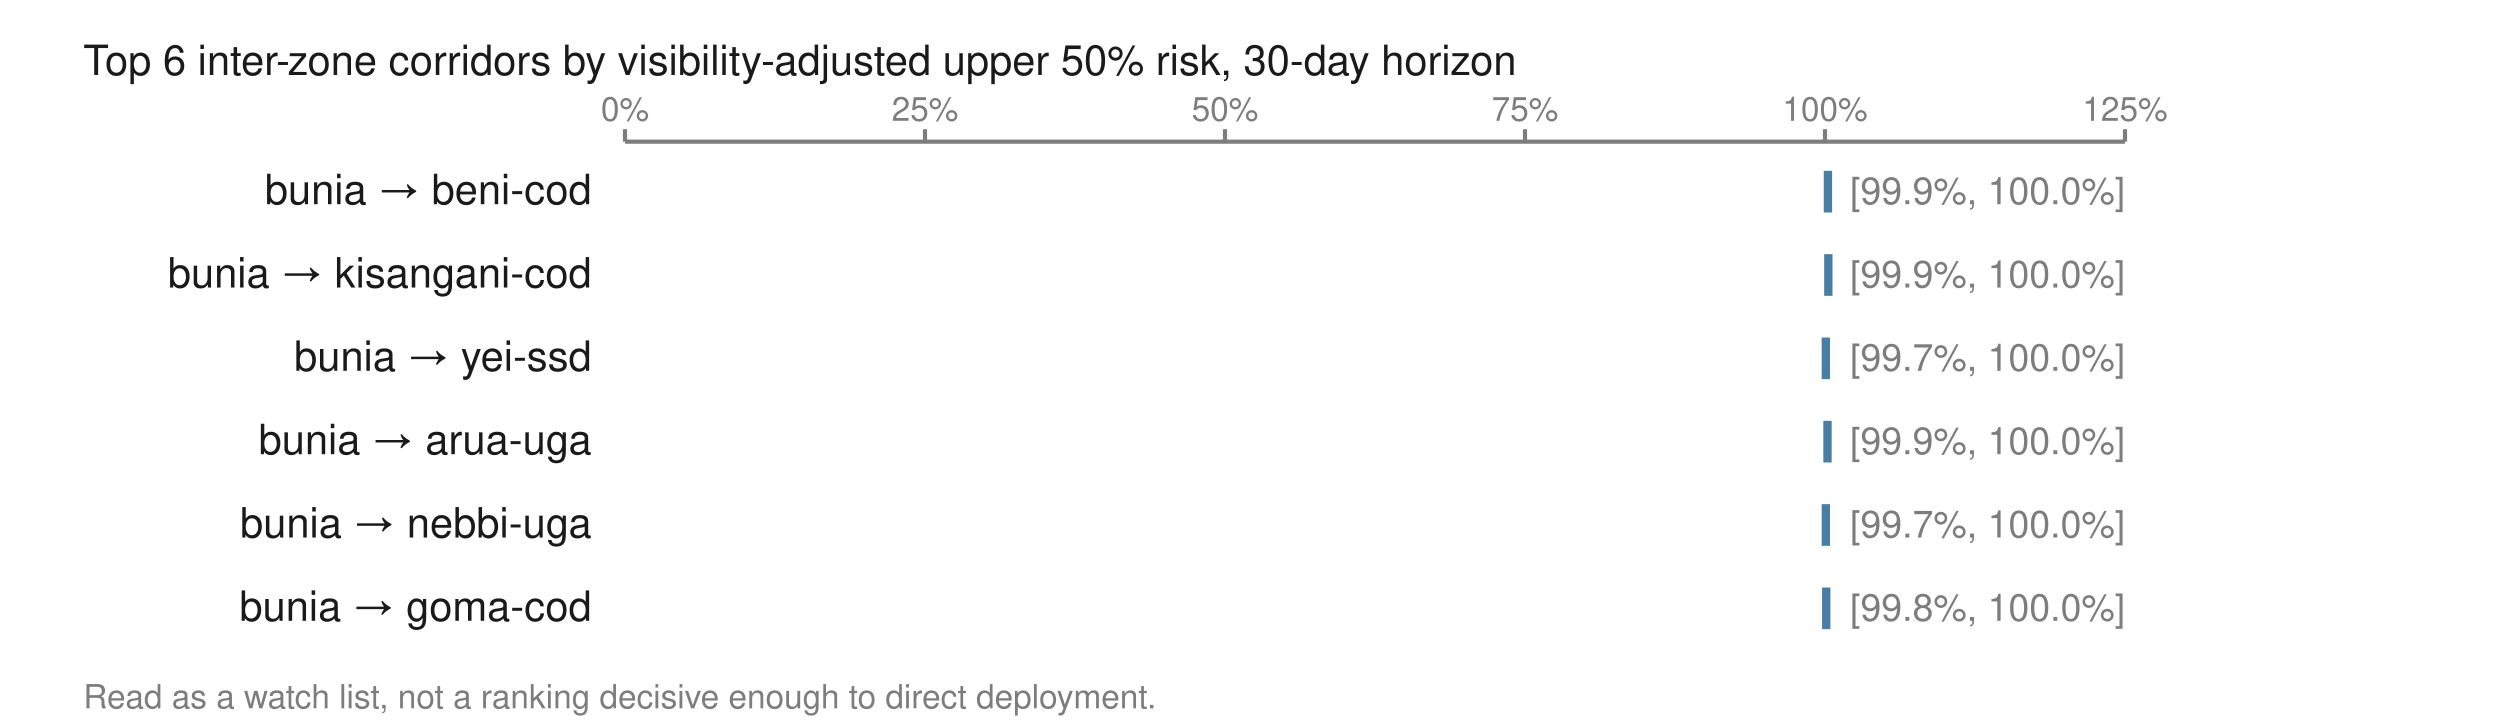
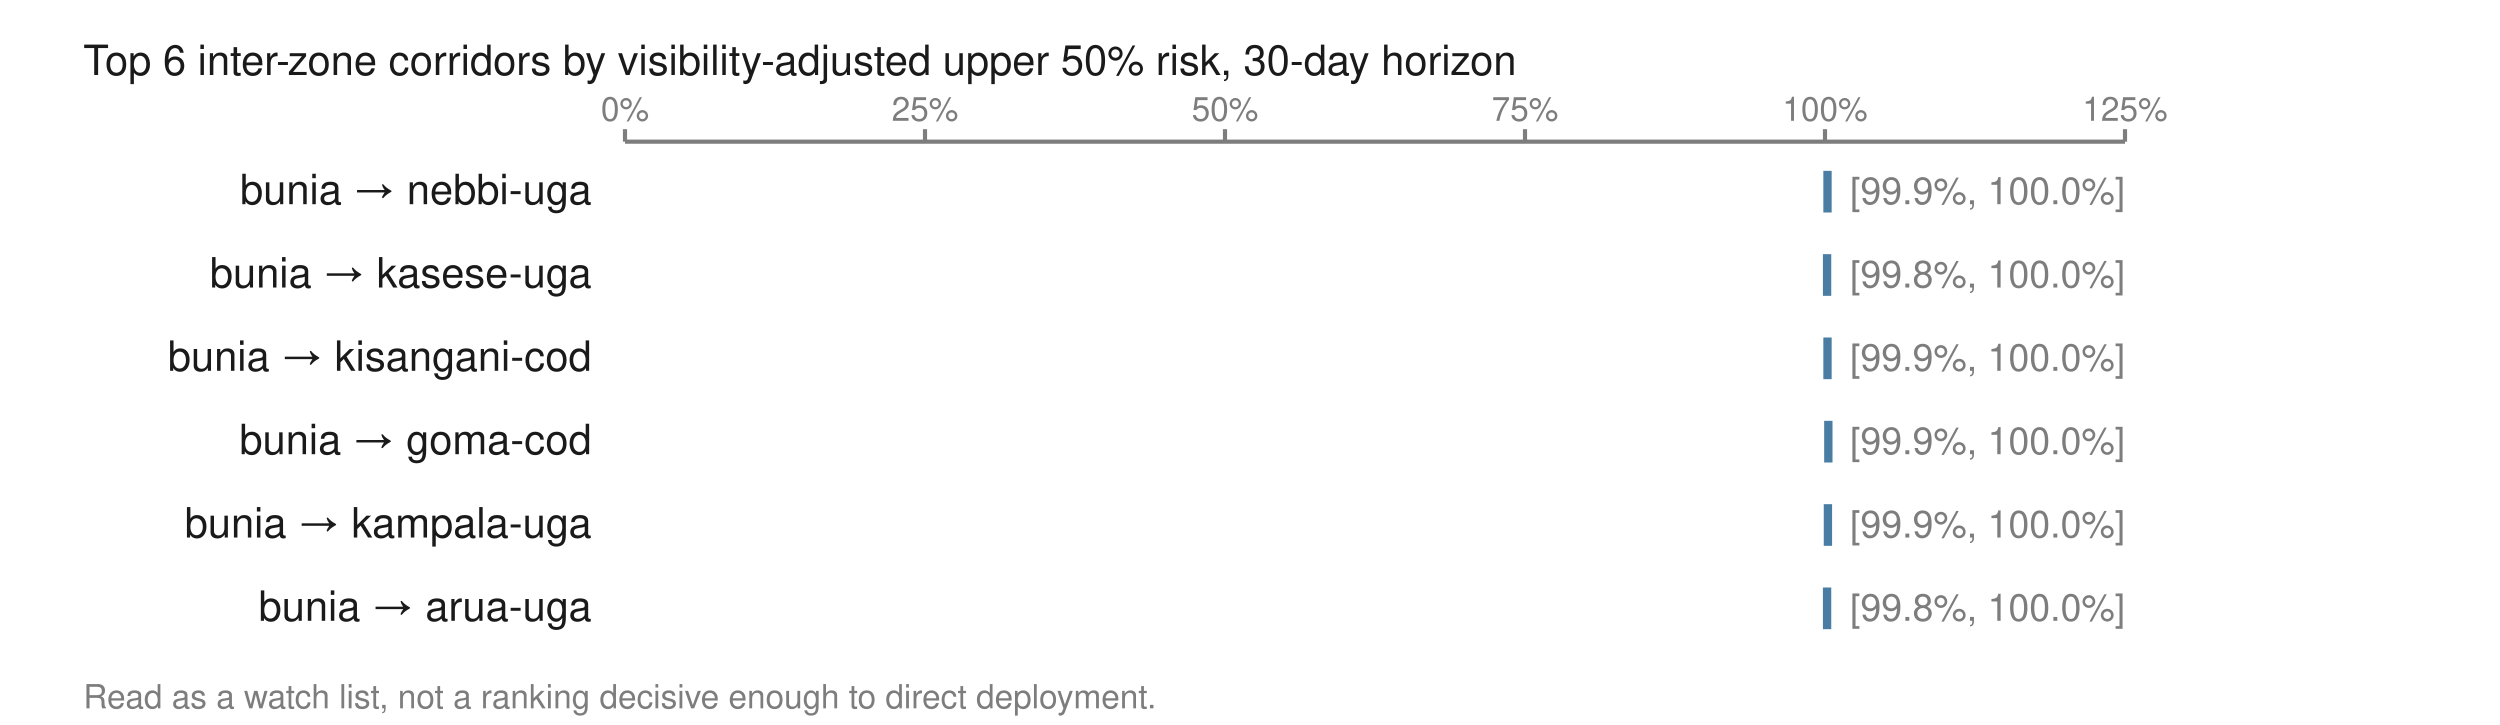
<svg xmlns="http://www.w3.org/2000/svg" viewBox="0 0 600 174" width="600" height="174" role="img" aria-labelledby="t">
  <text x="20.0" y="18.0" font-family="Helvetica,Arial,sans-serif" font-size="10" fill="#1a1a1a" font-weight="normal" text-anchor="start">Top 6 inter-zone corridors by visibility-adjusted upper 50% risk, 30-day horizon</text>
  <line x1="150.0" y1="34.0" x2="510.0" y2="34.0" stroke="#7d7d7d" stroke-width="1" />
  <line x1="150.0" y1="31.0" x2="150.0" y2="34.0" stroke="#7d7d7d" stroke-width="1" />
  <text x="150.0" y="29.0" font-family="Helvetica,Arial,sans-serif" font-size="8" fill="#7d7d7d" font-weight="normal" text-anchor="middle">0%</text>
  <line x1="222.0" y1="31.0" x2="222.0" y2="34.0" stroke="#7d7d7d" stroke-width="1" />
  <text x="222.0" y="29.0" font-family="Helvetica,Arial,sans-serif" font-size="8" fill="#7d7d7d" font-weight="normal" text-anchor="middle">25%</text>
  <line x1="294.0" y1="31.0" x2="294.0" y2="34.0" stroke="#7d7d7d" stroke-width="1" />
  <text x="294.0" y="29.0" font-family="Helvetica,Arial,sans-serif" font-size="8" fill="#7d7d7d" font-weight="normal" text-anchor="middle">50%</text>
  <line x1="366.0" y1="31.0" x2="366.0" y2="34.0" stroke="#7d7d7d" stroke-width="1" />
  <text x="366.0" y="29.0" font-family="Helvetica,Arial,sans-serif" font-size="8" fill="#7d7d7d" font-weight="normal" text-anchor="middle">75%</text>
  <line x1="438.0" y1="31.0" x2="438.0" y2="34.0" stroke="#7d7d7d" stroke-width="1" />
  <text x="438.0" y="29.0" font-family="Helvetica,Arial,sans-serif" font-size="8" fill="#7d7d7d" font-weight="normal" text-anchor="middle">100%</text>
  <line x1="510.0" y1="31.0" x2="510.0" y2="34.0" stroke="#7d7d7d" stroke-width="1" />
  <text x="510.0" y="29.0" font-family="Helvetica,Arial,sans-serif" font-size="8" fill="#7d7d7d" font-weight="normal" text-anchor="middle">125%</text>
-   <text x="142.0" y="49.0" font-family="Helvetica,Arial,sans-serif" font-size="10" fill="#1a1a1a" font-weight="normal" text-anchor="end">bunia → beni-cod</text>
-   <rect x="437.7" y="41.0" width="2.0" height="10.0" fill="#4a7da3" />
+   <text x="142.0" y="49.0" font-family="Helvetica,Arial,sans-serif" font-size="10" fill="#1a1a1a" font-weight="normal" text-anchor="end">bunia → nebbi-uga</text>
+   <rect x="437.6" y="41.0" width="2.0" height="10.0" fill="#4a7da3" />
  <text x="444.0" y="49.0" font-family="Helvetica,Arial,sans-serif" font-size="9" fill="#7d7d7d" font-weight="normal" text-anchor="start">[99.9%, 100.0%]</text>
-   <text x="142.0" y="69.0" font-family="Helvetica,Arial,sans-serif" font-size="10" fill="#1a1a1a" font-weight="normal" text-anchor="end">bunia → kisangani-cod</text>
-   <rect x="437.8" y="61.0" width="2.0" height="10.0" fill="#4a7da3" />
-   <text x="444.0" y="69.0" font-family="Helvetica,Arial,sans-serif" font-size="9" fill="#7d7d7d" font-weight="normal" text-anchor="start">[99.9%, 100.0%]</text>
-   <text x="142.0" y="89.0" font-family="Helvetica,Arial,sans-serif" font-size="10" fill="#1a1a1a" font-weight="normal" text-anchor="end">bunia → yei-ssd</text>
-   <rect x="437.2" y="81.0" width="2.0" height="10.0" fill="#4a7da3" />
-   <text x="444.0" y="89.0" font-family="Helvetica,Arial,sans-serif" font-size="9" fill="#7d7d7d" font-weight="normal" text-anchor="start">[99.7%, 100.0%]</text>
-   <text x="142.0" y="109.0" font-family="Helvetica,Arial,sans-serif" font-size="10" fill="#1a1a1a" font-weight="normal" text-anchor="end">bunia → arua-uga</text>
-   <rect x="437.6" y="101.0" width="2.0" height="10.0" fill="#4a7da3" />
+   <text x="142.0" y="69.0" font-family="Helvetica,Arial,sans-serif" font-size="10" fill="#1a1a1a" font-weight="normal" text-anchor="end">bunia → kasese-uga</text>
+   <rect x="437.5" y="61.0" width="2.0" height="10.0" fill="#4a7da3" />
+   <text x="444.0" y="69.0" font-family="Helvetica,Arial,sans-serif" font-size="9" fill="#7d7d7d" font-weight="normal" text-anchor="start">[99.8%, 100.0%]</text>
+   <text x="142.0" y="89.0" font-family="Helvetica,Arial,sans-serif" font-size="10" fill="#1a1a1a" font-weight="normal" text-anchor="end">bunia → kisangani-cod</text>
+   <rect x="437.6" y="81.0" width="2.0" height="10.0" fill="#4a7da3" />
+   <text x="444.0" y="89.0" font-family="Helvetica,Arial,sans-serif" font-size="9" fill="#7d7d7d" font-weight="normal" text-anchor="start">[99.9%, 100.0%]</text>
+   <text x="142.0" y="109.0" font-family="Helvetica,Arial,sans-serif" font-size="10" fill="#1a1a1a" font-weight="normal" text-anchor="end">bunia → goma-cod</text>
+   <rect x="437.8" y="101.0" width="2.0" height="10.0" fill="#4a7da3" />
  <text x="444.0" y="109.0" font-family="Helvetica,Arial,sans-serif" font-size="9" fill="#7d7d7d" font-weight="normal" text-anchor="start">[99.9%, 100.0%]</text>
-   <text x="142.0" y="129.0" font-family="Helvetica,Arial,sans-serif" font-size="10" fill="#1a1a1a" font-weight="normal" text-anchor="end">bunia → nebbi-uga</text>
-   <rect x="437.2" y="121.0" width="2.0" height="10.0" fill="#4a7da3" />
-   <text x="444.0" y="129.0" font-family="Helvetica,Arial,sans-serif" font-size="9" fill="#7d7d7d" font-weight="normal" text-anchor="start">[99.7%, 100.0%]</text>
-   <text x="142.0" y="149.0" font-family="Helvetica,Arial,sans-serif" font-size="10" fill="#1a1a1a" font-weight="normal" text-anchor="end">bunia → goma-cod</text>
-   <rect x="437.3" y="141.0" width="2.0" height="10.0" fill="#4a7da3" />
+   <text x="142.0" y="129.0" font-family="Helvetica,Arial,sans-serif" font-size="10" fill="#1a1a1a" font-weight="normal" text-anchor="end">bunia → kampala-uga</text>
+   <rect x="437.7" y="121.0" width="2.0" height="10.0" fill="#4a7da3" />
+   <text x="444.0" y="129.0" font-family="Helvetica,Arial,sans-serif" font-size="9" fill="#7d7d7d" font-weight="normal" text-anchor="start">[99.9%, 100.0%]</text>
+   <text x="142.0" y="149.0" font-family="Helvetica,Arial,sans-serif" font-size="10" fill="#1a1a1a" font-weight="normal" text-anchor="end">bunia → arua-uga</text>
+   <rect x="437.5" y="141.0" width="2.0" height="10.0" fill="#4a7da3" />
  <text x="444.0" y="149.0" font-family="Helvetica,Arial,sans-serif" font-size="9" fill="#7d7d7d" font-weight="normal" text-anchor="start">[99.8%, 100.0%]</text>
  <text x="20.0" y="170.0" font-family="Helvetica,Arial,sans-serif" font-size="8" fill="#7d7d7d" font-weight="normal" text-anchor="start">Read as a watch list, not a ranking decisive enough to direct deployment.</text>
</svg>
